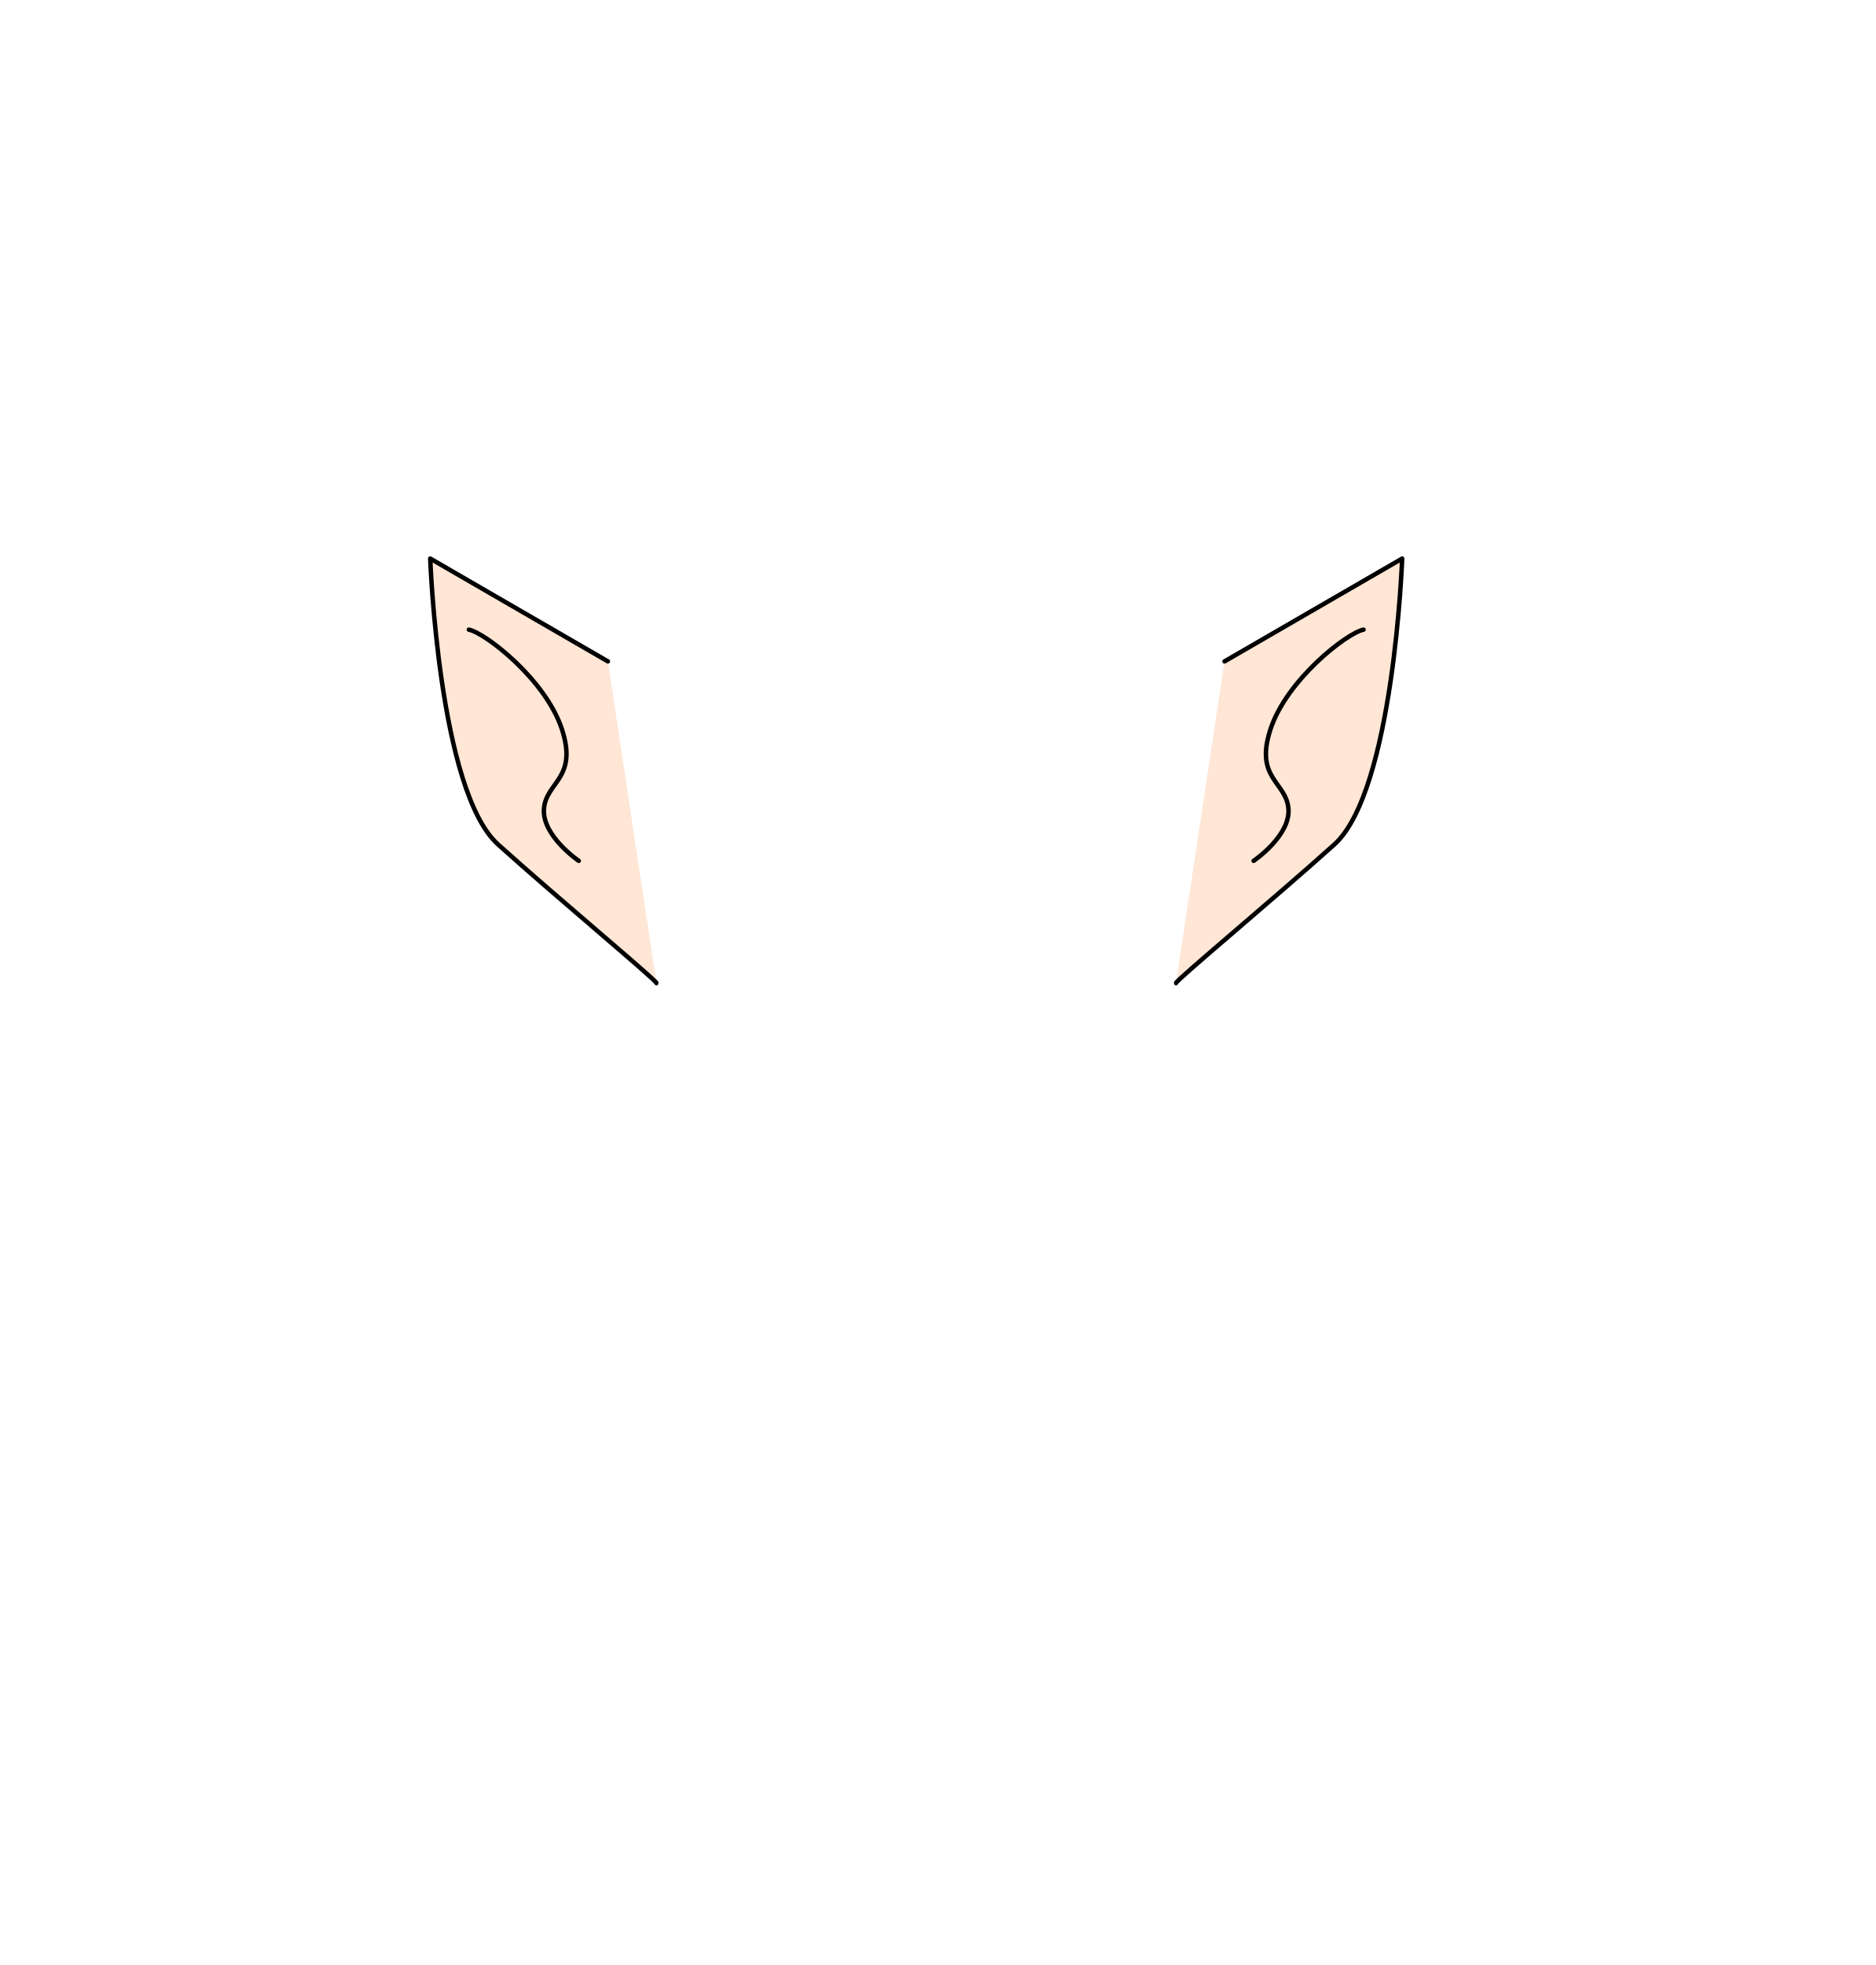
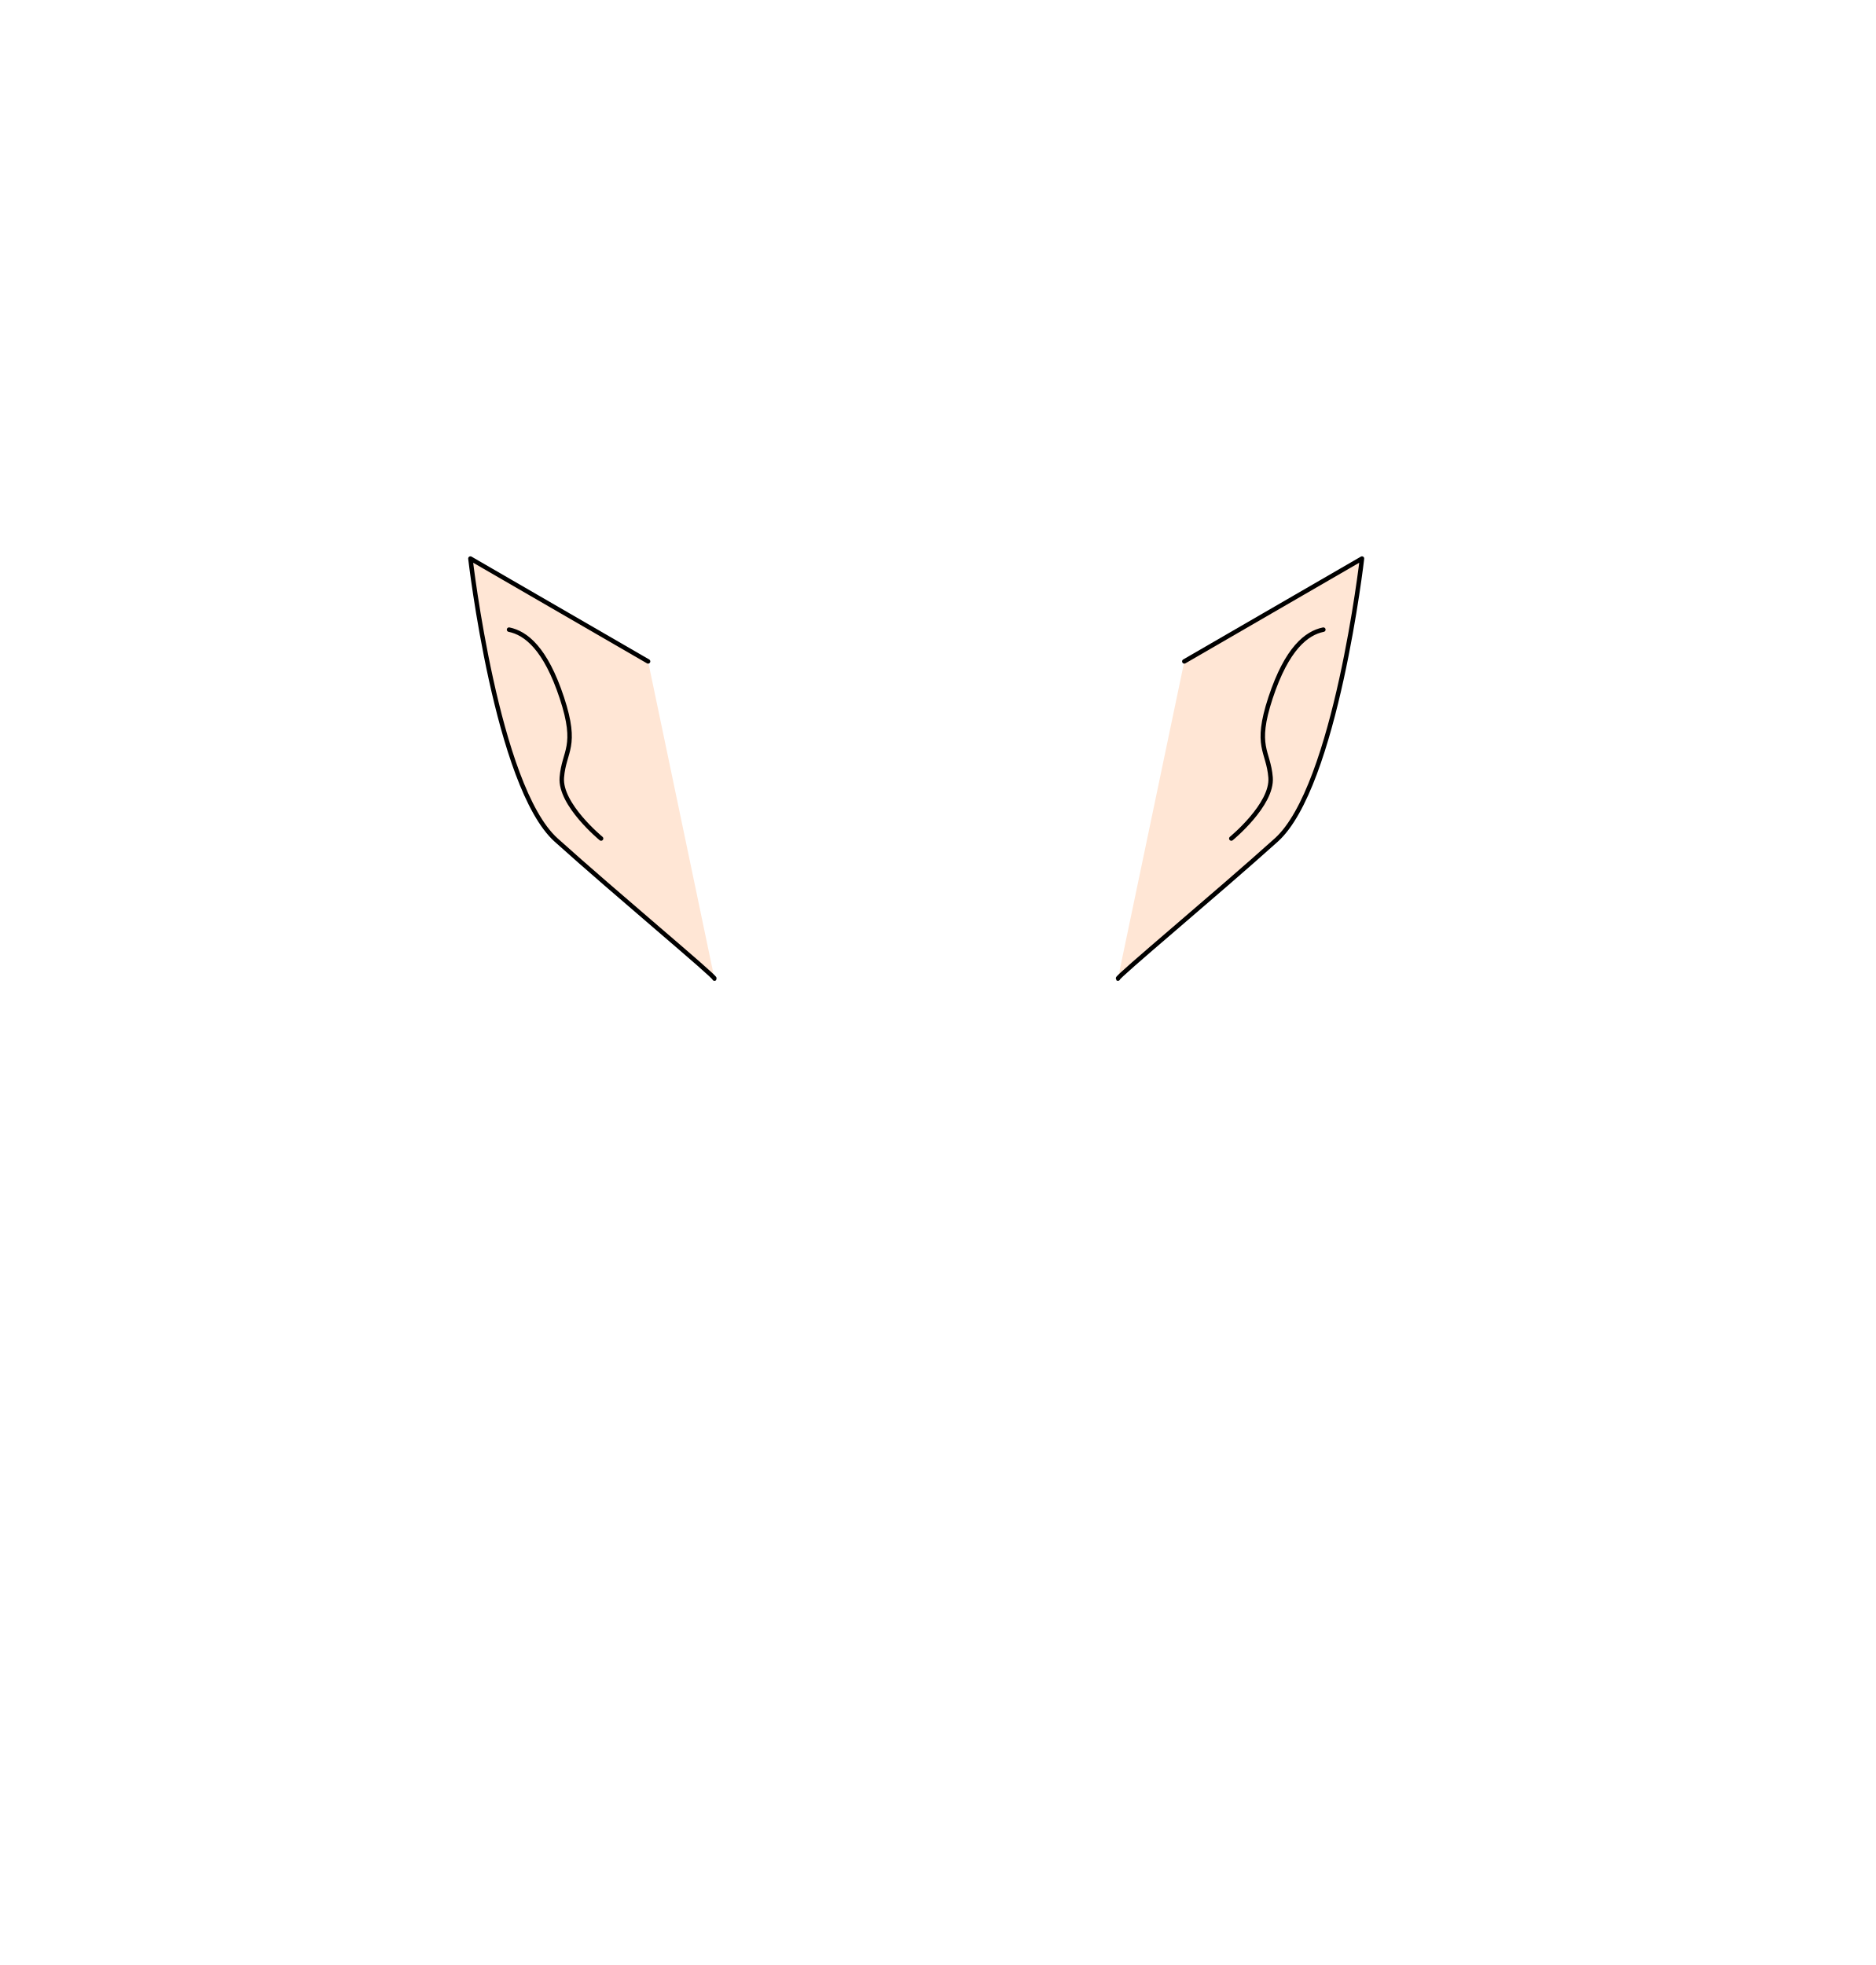
<svg xmlns="http://www.w3.org/2000/svg" width="840" height="880" viewBox="0 0 222.25 232.833" version="1.1" id="mySVG">
  <defs id="defs2">
    </defs>
  <g id="layer1">
-     <path id="ears" style="fill:#ffe6d5;fill-opacity:1;stroke:#000000;stroke-width:0.529;stroke-linecap:round;stroke-linejoin:round;stroke-miterlimit:4;stroke-dasharray:none;stroke-opacity:1" d="M 72.036,78.369 50.983,66.183 c 0,0 0.994,27.538 8.043,33.883 7.049,6.345 18.925,16.224 18.762,16.422" />
-     <path style="fill:#ffe6d5;fill-opacity:1;stroke:#000000;stroke-width:0.529;stroke-linecap:round;stroke-linejoin:round;stroke-miterlimit:4;stroke-dasharray:none;stroke-opacity:1" d="m 55.561,74.606 c 1.985,0.404 9.084,5.917 11.02,11.78 1.936,5.863 -1.868,6.241 -2.121,9.446 -0.253,3.205 4.124,6.17 4.124,6.17" id="path903" />
    <g id="g1869" transform="translate(87.31255)" style="fill:#ffe6d5;fill-opacity:1">
-       <path style="fill:#ffe6d5;stroke:#000000;stroke-width:0.529;stroke-linecap:round;stroke-linejoin:round;stroke-miterlimit:4;stroke-dasharray:none;stroke-opacity:1;fill-opacity:1" d="M 57.794,78.369 78.847,66.183 c 0,0 -0.994,27.538 -8.043,33.883 -7.049,6.345 -18.925,16.224 -18.762,16.422" id="path1863" />
-       <path style="fill:#ffe6d5;stroke:#000000;stroke-width:0.529;stroke-linecap:round;stroke-linejoin:round;stroke-miterlimit:4;stroke-dasharray:none;stroke-opacity:1;fill-opacity:1" d="m 74.269,74.606 c -1.985,0.404 -9.084,5.917 -11.02,11.78 -1.936,5.863 1.868,6.241 2.121,9.446 0.253,3.205 -4.124,6.17 -4.124,6.17" id="path1865" />
+       <path id="ears" style="fill:#ffe6d5;fill-opacity:1;stroke:#000000;stroke-width:0.529;stroke-linecap:round;stroke-linejoin:round;stroke-miterlimit:4;stroke-dasharray:none;stroke-opacity:1" d="M 53.031,78.369 74.085,66.183 c 0,0 -3.111,27.009 -10.16,33.354 C 56.875,105.881 45,115.76 45.163,115.958 M -10.514,78.369 -31.567,66.183 c 0,0 3.111,27.009 10.16,33.354 7.049,6.345 18.925,16.224 18.762,16.422" />
+       <path style="fill:none;fill-opacity:1;stroke:#000000;stroke-width:0.529;stroke-linecap:round;stroke-linejoin:round;stroke-miterlimit:4;stroke-dasharray:none;stroke-opacity:1" d="m 69.506,74.606 c -1.985,0.404 -4.321,2.212 -6.257,8.076 -1.936,5.863 -0.249,6.241 0.004,9.446 0.253,3.205 -4.653,7.229 -4.653,7.229" id="path1865" />
    </g>
+     <path style="fill:none;fill-opacity:1;stroke:#000000;stroke-width:0.529;stroke-linecap:round;stroke-linejoin:round;stroke-miterlimit:4;stroke-dasharray:none;stroke-opacity:1" d="m 60.323,74.606 c 1.985,0.404 4.321,2.212 6.257,8.076 1.936,5.863 0.249,6.241 -0.004,9.446 -0.253,3.205 4.653,7.229 4.653,7.229" id="path903" />
  </g>
</svg>
